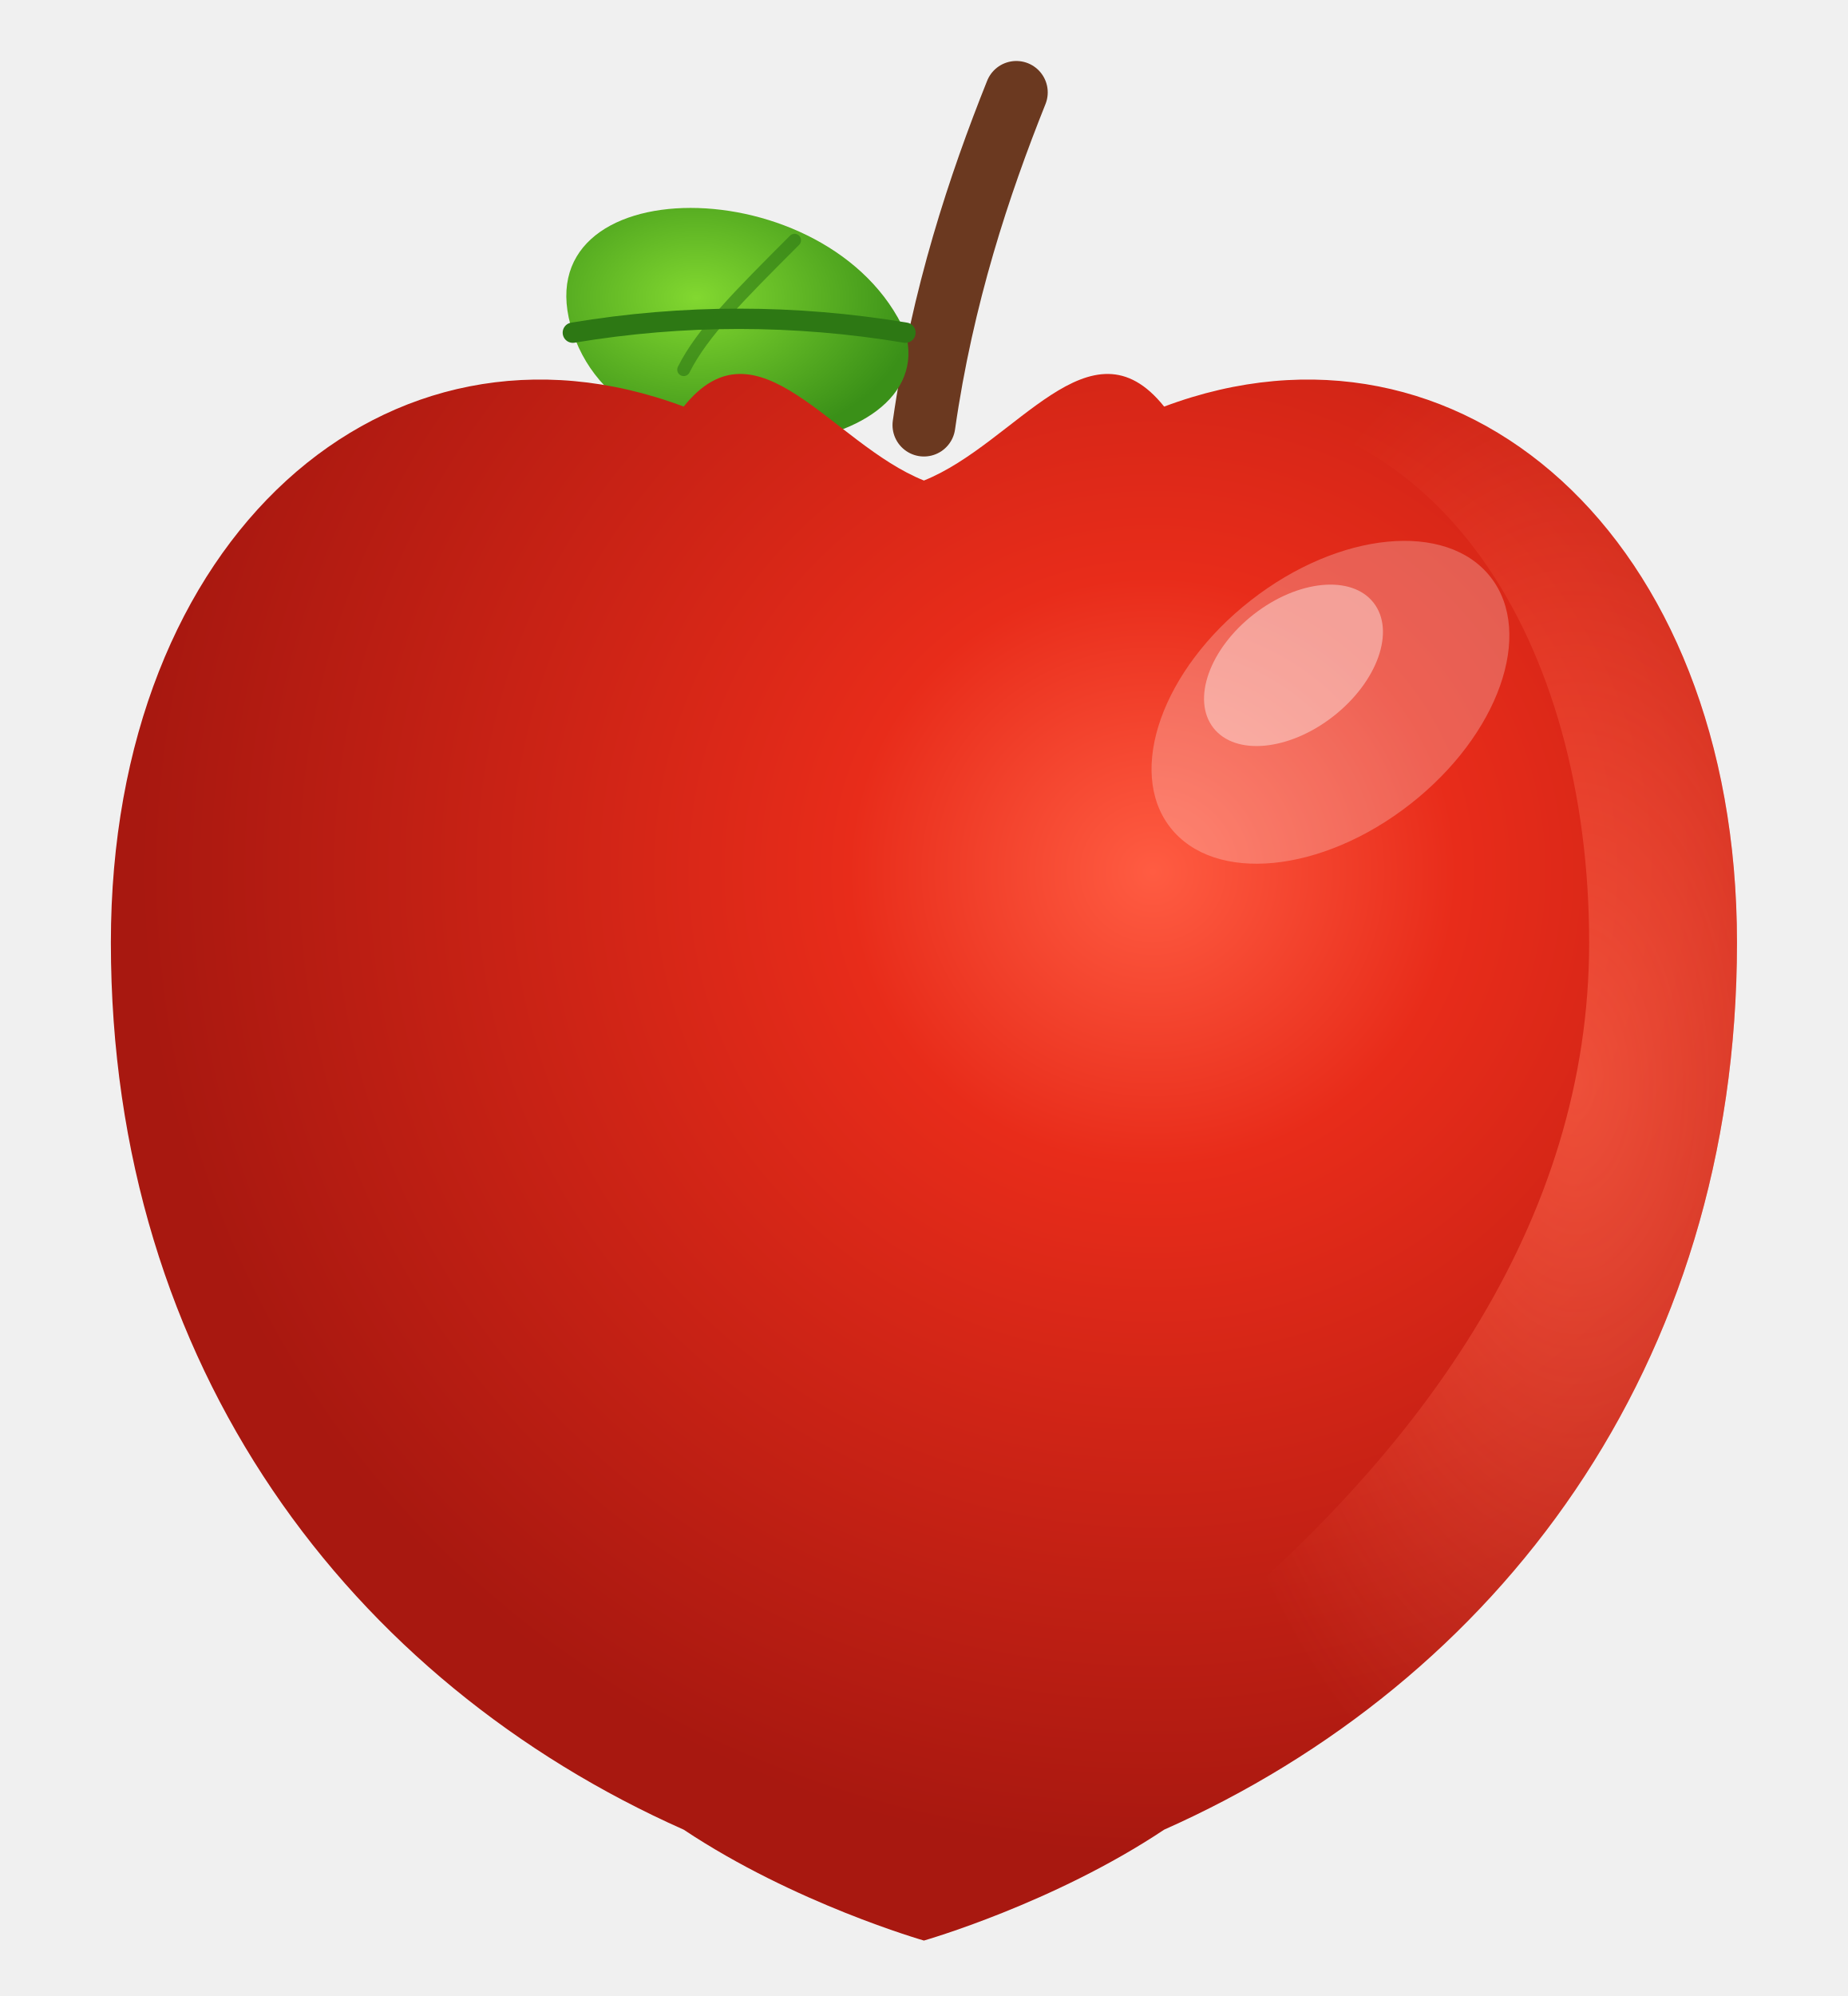
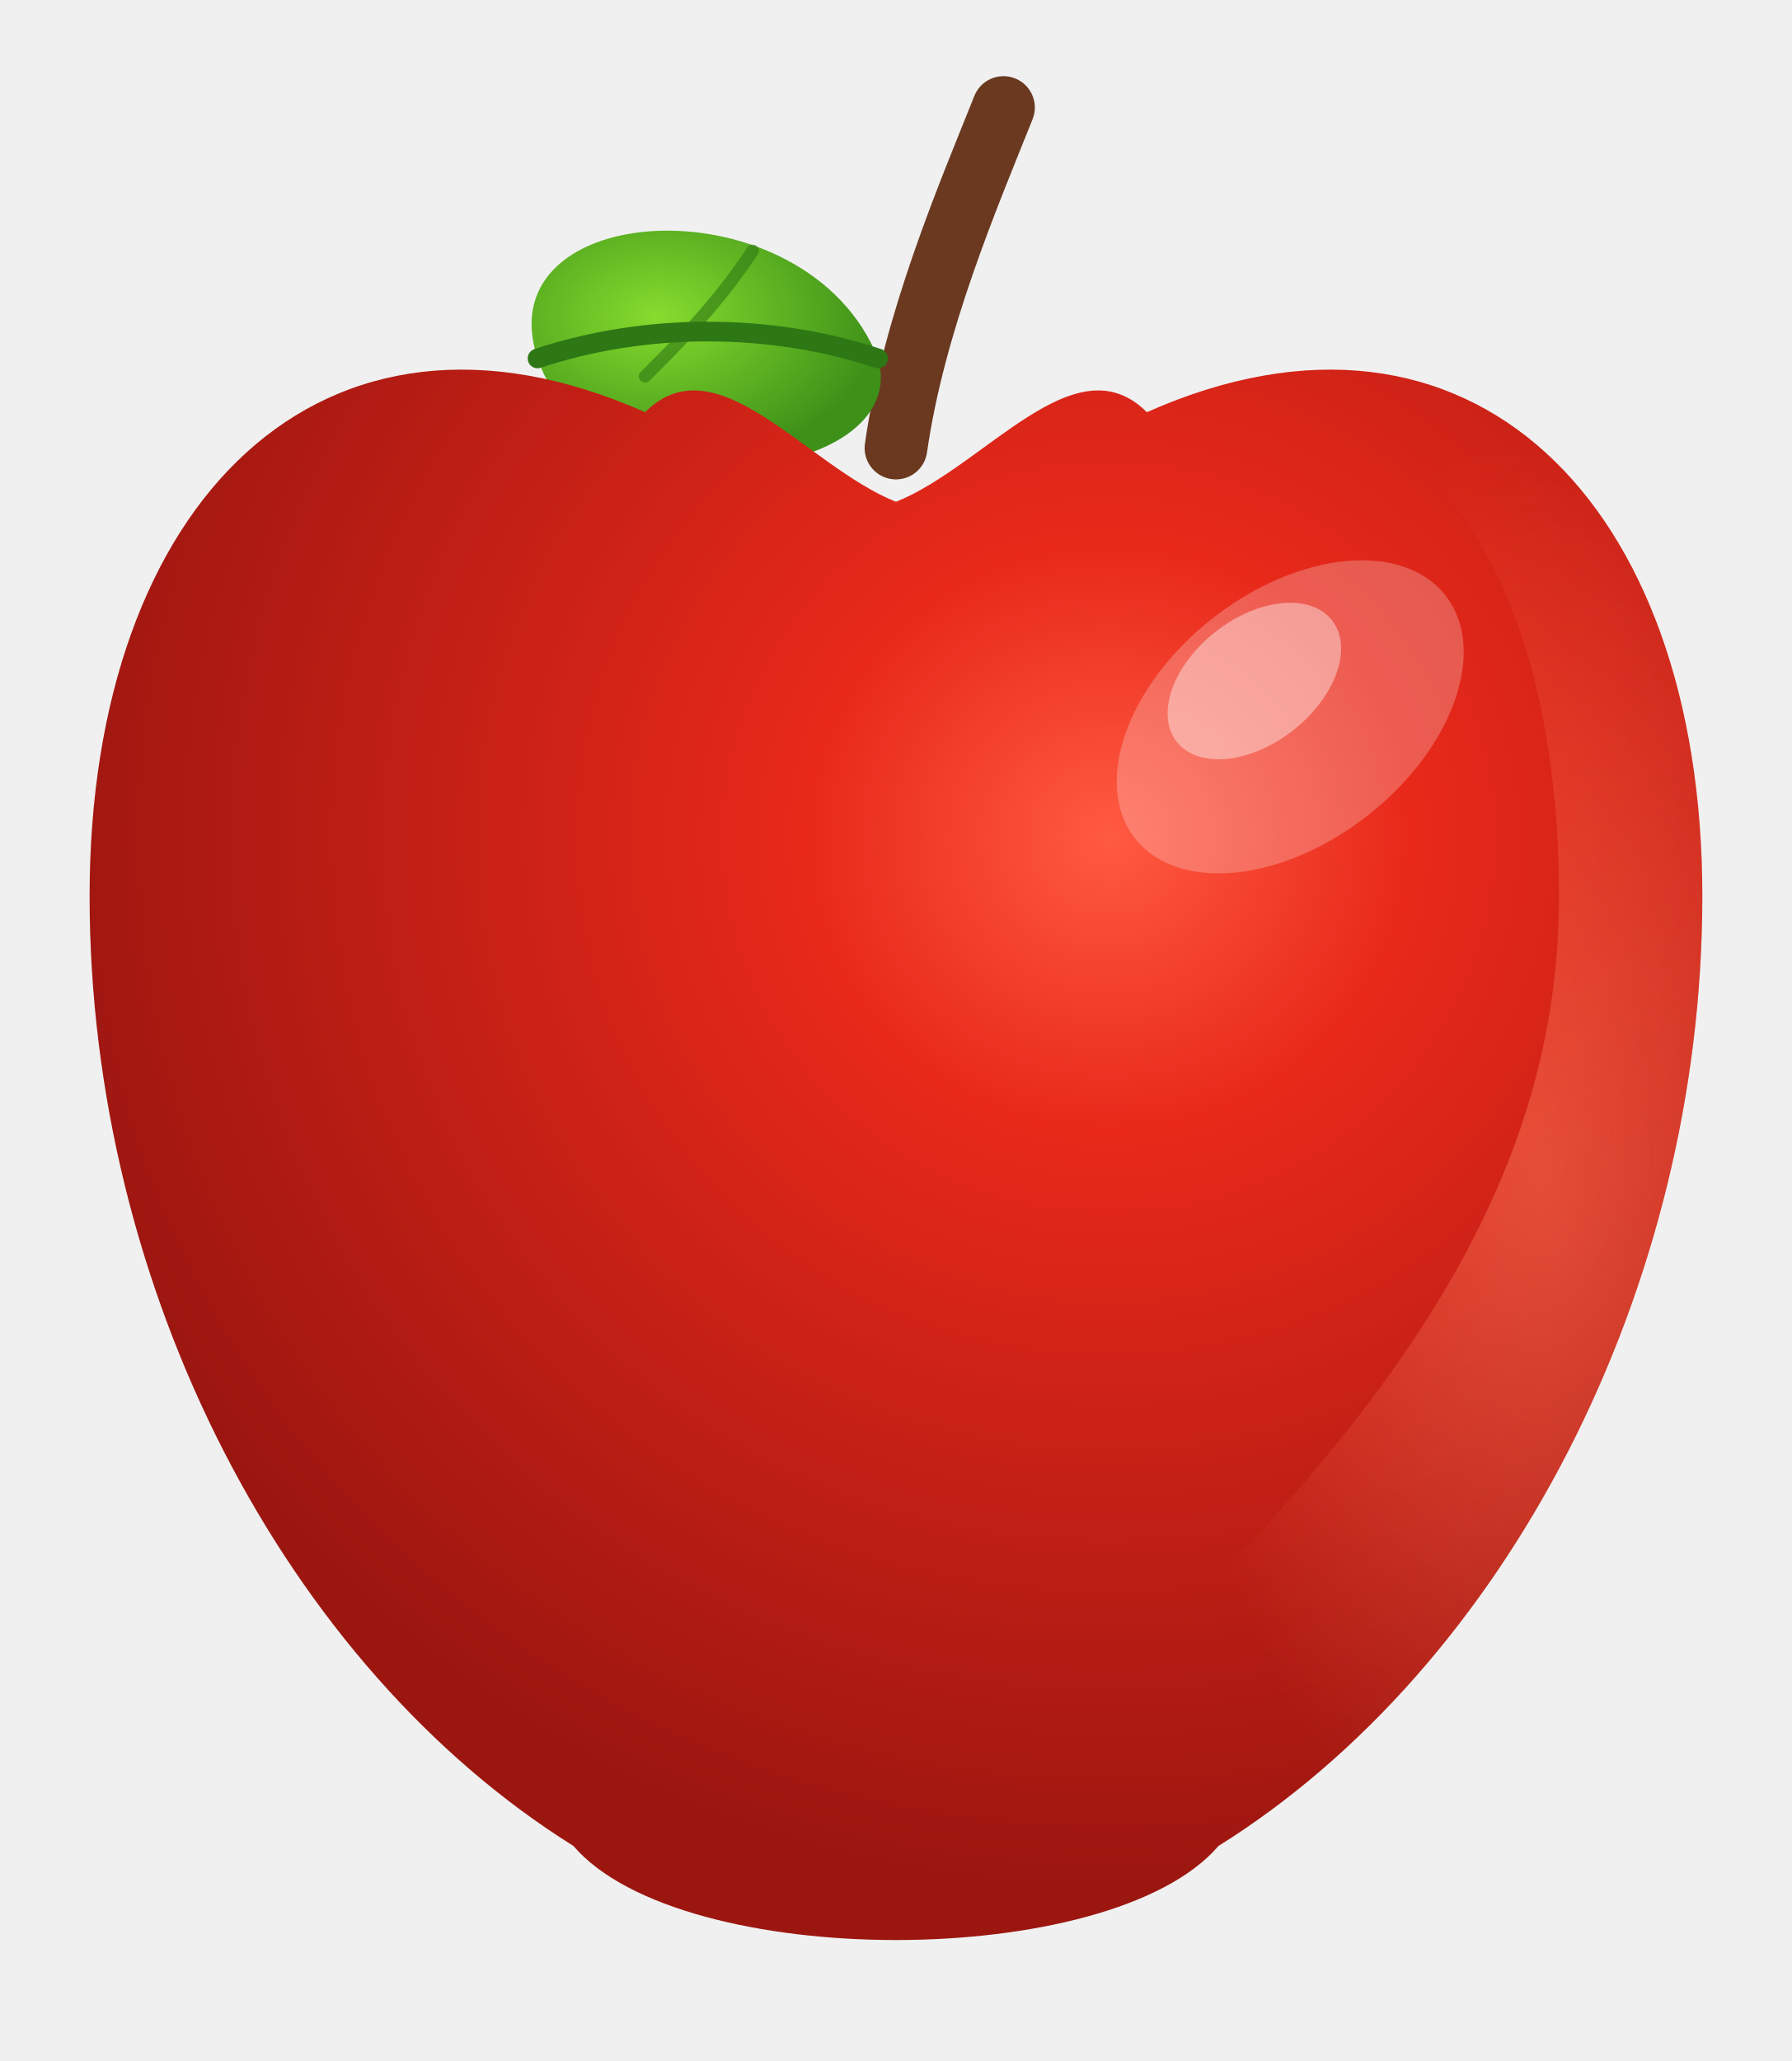
- <svg xmlns="http://www.w3.org/2000/svg" viewBox="0 0 100 108" role="img" aria-label="Apple">
+ <svg xmlns="http://www.w3.org/2000/svg" viewBox="0 0 100 115" role="img" aria-label="Apple">
  <defs>
-     <radialGradient id="appleBody" cx="64%" cy="32%" r="62%">
-       <stop offset="0%" stop-color="#ff5c42" />
-       <stop offset="30%" stop-color="#e82c1a" />
-       <stop offset="100%" stop-color="#a81810" />
+     <radialGradient id="aB" cx="63%" cy="30%" r="66%">
+       <stop offset="0%" stop-color="#ff5a42" />
+       <stop offset="28%" stop-color="#e8291a" />
+       <stop offset="100%" stop-color="#9c1610" />
    </radialGradient>
-     <radialGradient id="appleRight" cx="80%" cy="45%" r="50%">
-       <stop offset="0%" stop-color="#ff7055" stop-opacity="0.55" />
-       <stop offset="100%" stop-color="#ff7055" stop-opacity="0" />
+     <radialGradient id="aR" cx="80%" cy="50%" r="46%">
+       <stop offset="0%" stop-color="#ff8060" stop-opacity="0.46" />
+       <stop offset="100%" stop-color="#ff8060" stop-opacity="0" />
    </radialGradient>
-     <radialGradient id="leafGrad" cx="38%" cy="38%" r="65%">
-       <stop offset="0%" stop-color="#82d830" />
-       <stop offset="100%" stop-color="#3a9018" />
+     <radialGradient id="lG" cx="36%" cy="36%" r="65%">
+       <stop offset="0%" stop-color="#86dc2e" />
+       <stop offset="100%" stop-color="#3d9018" />
    </radialGradient>
  </defs>
-   <path d="M 50 23 C 51 16 53 10 55 5" stroke="#6b3920" stroke-width="3.4" stroke-linecap="round" fill="none" />
-   <path d="M 49 18            C 45  9, 28  9, 31 18            C 34 27, 51 25, 49 18 Z" fill="url(#leafGrad)" />
-   <path d="M 49 18 C 43 17 37 17 31 18" stroke="#2d7814" stroke-width="1.1" stroke-linecap="round" fill="none" />
-   <path d="M 43 13 C 40 16 38 18 37 20" stroke="#2d7814" stroke-width="0.7" stroke-linecap="round" fill="none" opacity="0.6" />
-   <path d="     M 37 22     C 21 16,  6 29,  6 51     C  6 74, 19 91, 37 99     C 43 103, 50 105, 50 105     C 50 105, 57 103, 63 99     C 81 91, 94 74, 94 51     C 94 29, 79 16, 63 22     C 59 17, 55 24, 50 26     C 45 24, 41 17, 37 22 Z   " fill="url(#appleBody)" />
-   <path d="     M 63 22     C 79 16, 94 29, 94 51     C 94 74, 81 91, 63 99     C 57 103, 50 105, 50 105     C 54 101, 58 96, 63 90     C 77 79, 86 66, 86 51     C 86 35, 78 21, 63 22 Z   " fill="url(#appleRight)" />
-   <ellipse cx="72" cy="38" rx="11" ry="7" fill="white" opacity="0.25" transform="rotate(-38 72 38)" />
-   <ellipse cx="70" cy="36" rx="5.5" ry="3.5" fill="white" opacity="0.40" transform="rotate(-38 70 36)" />
+   <path d="M 50 25 C 51 18 54 11 56 6" stroke="#6b3920" stroke-width="3.5" stroke-linecap="round" fill="none" />
+   <path d="M 49 20 C 45 10,27 11,30 20 C 33 29,51 27,49 20 Z" fill="url(#lG)" />
+   <path d="M 49 20 C 43 18 36 18 30 20" stroke="#2d7814" stroke-width="1.1" stroke-linecap="round" fill="none" />
+   <path d="M 42 14 C 40 17 38 19 36 21" stroke="#2d7814" stroke-width="0.7" stroke-linecap="round" fill="none" opacity="0.6" />
+   <path d="M 36 23 C 18 15,5 28,5 50 C 5 72,16 93,32 103 C 38 110,62 110,68 103 C 84 93,95 72,95 50 C 95 28,82 15,64 23 C 60 19,55 26,50 28 C 45 26,40 19,36 23 Z" fill="url(#aB)" />
+   <path d="M 64 23 C 82 15,95 28,95 50 C 95 72,84 93,68 103 C 62 110,50 110,50 110 C 54 106,60 98,66 90 C 80 76,87 64,87 50 C 87 33,80 19,64 23 Z" fill="url(#aR)" />
+   <ellipse cx="72" cy="40" rx="11" ry="7" fill="white" opacity="0.24" transform="rotate(-38 72 40)" />
+   <ellipse cx="70" cy="38" rx="5.5" ry="3.5" fill="white" opacity="0.40" transform="rotate(-38 70 38)" />
</svg>
